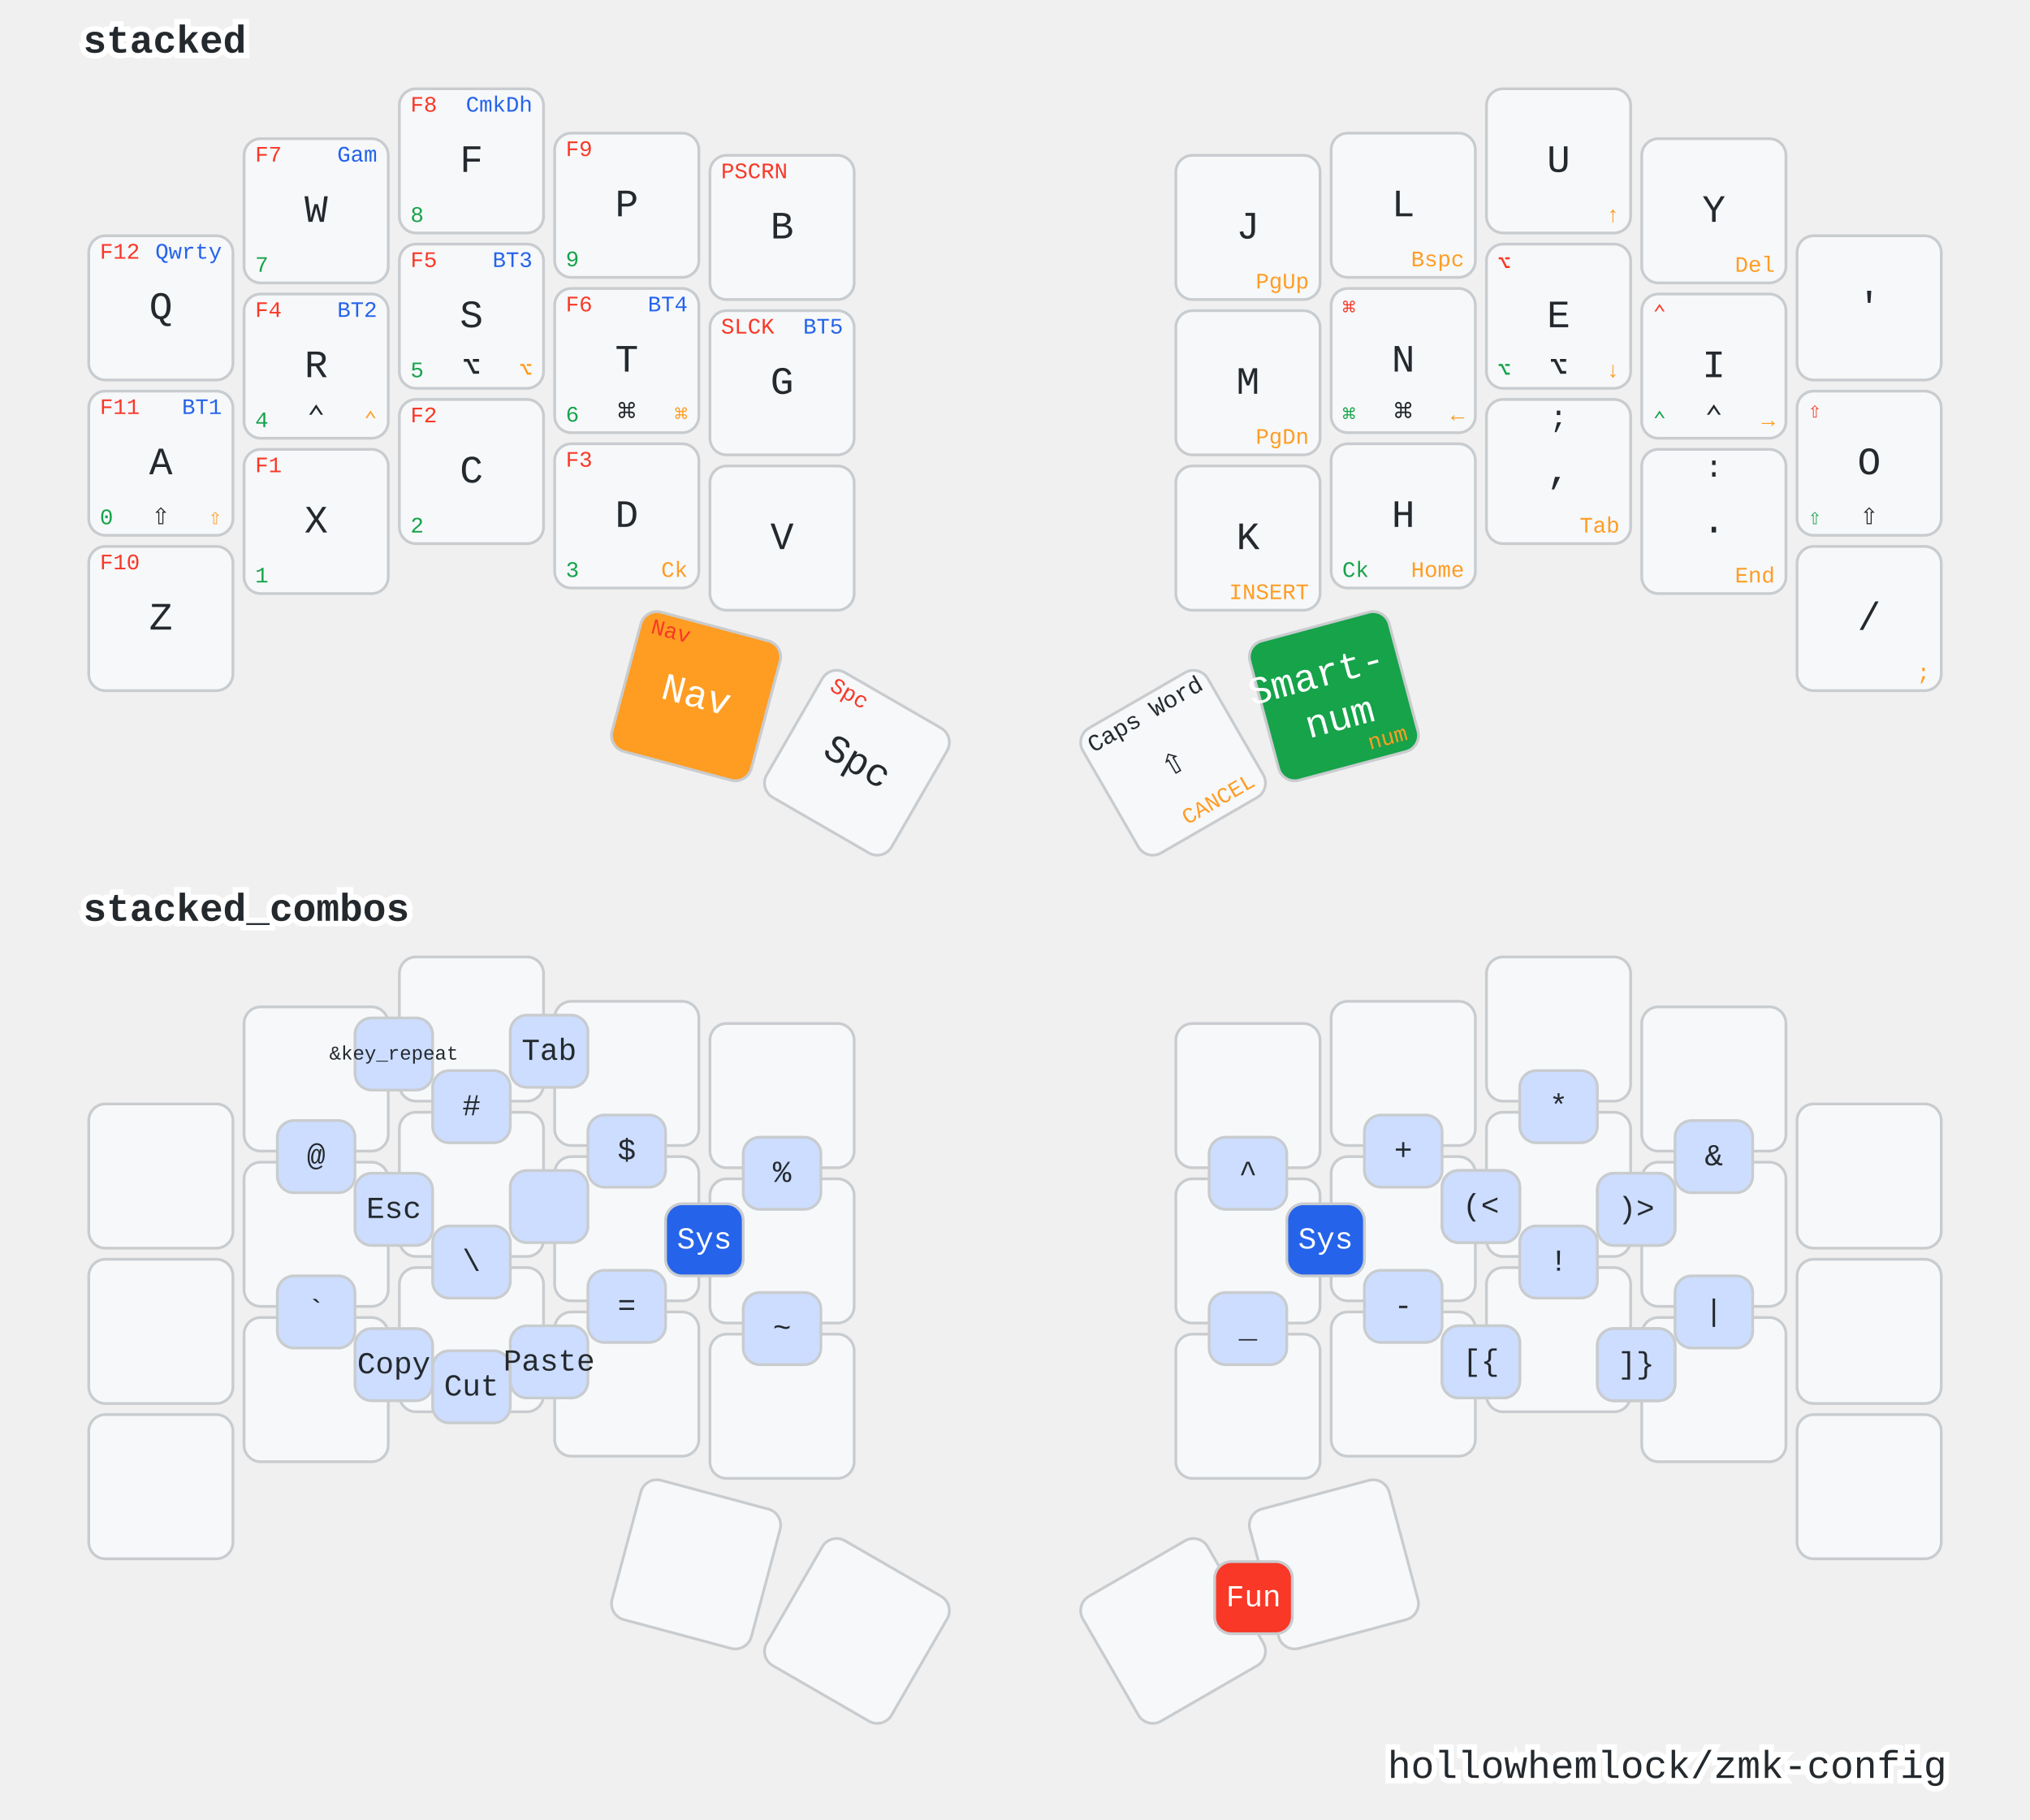
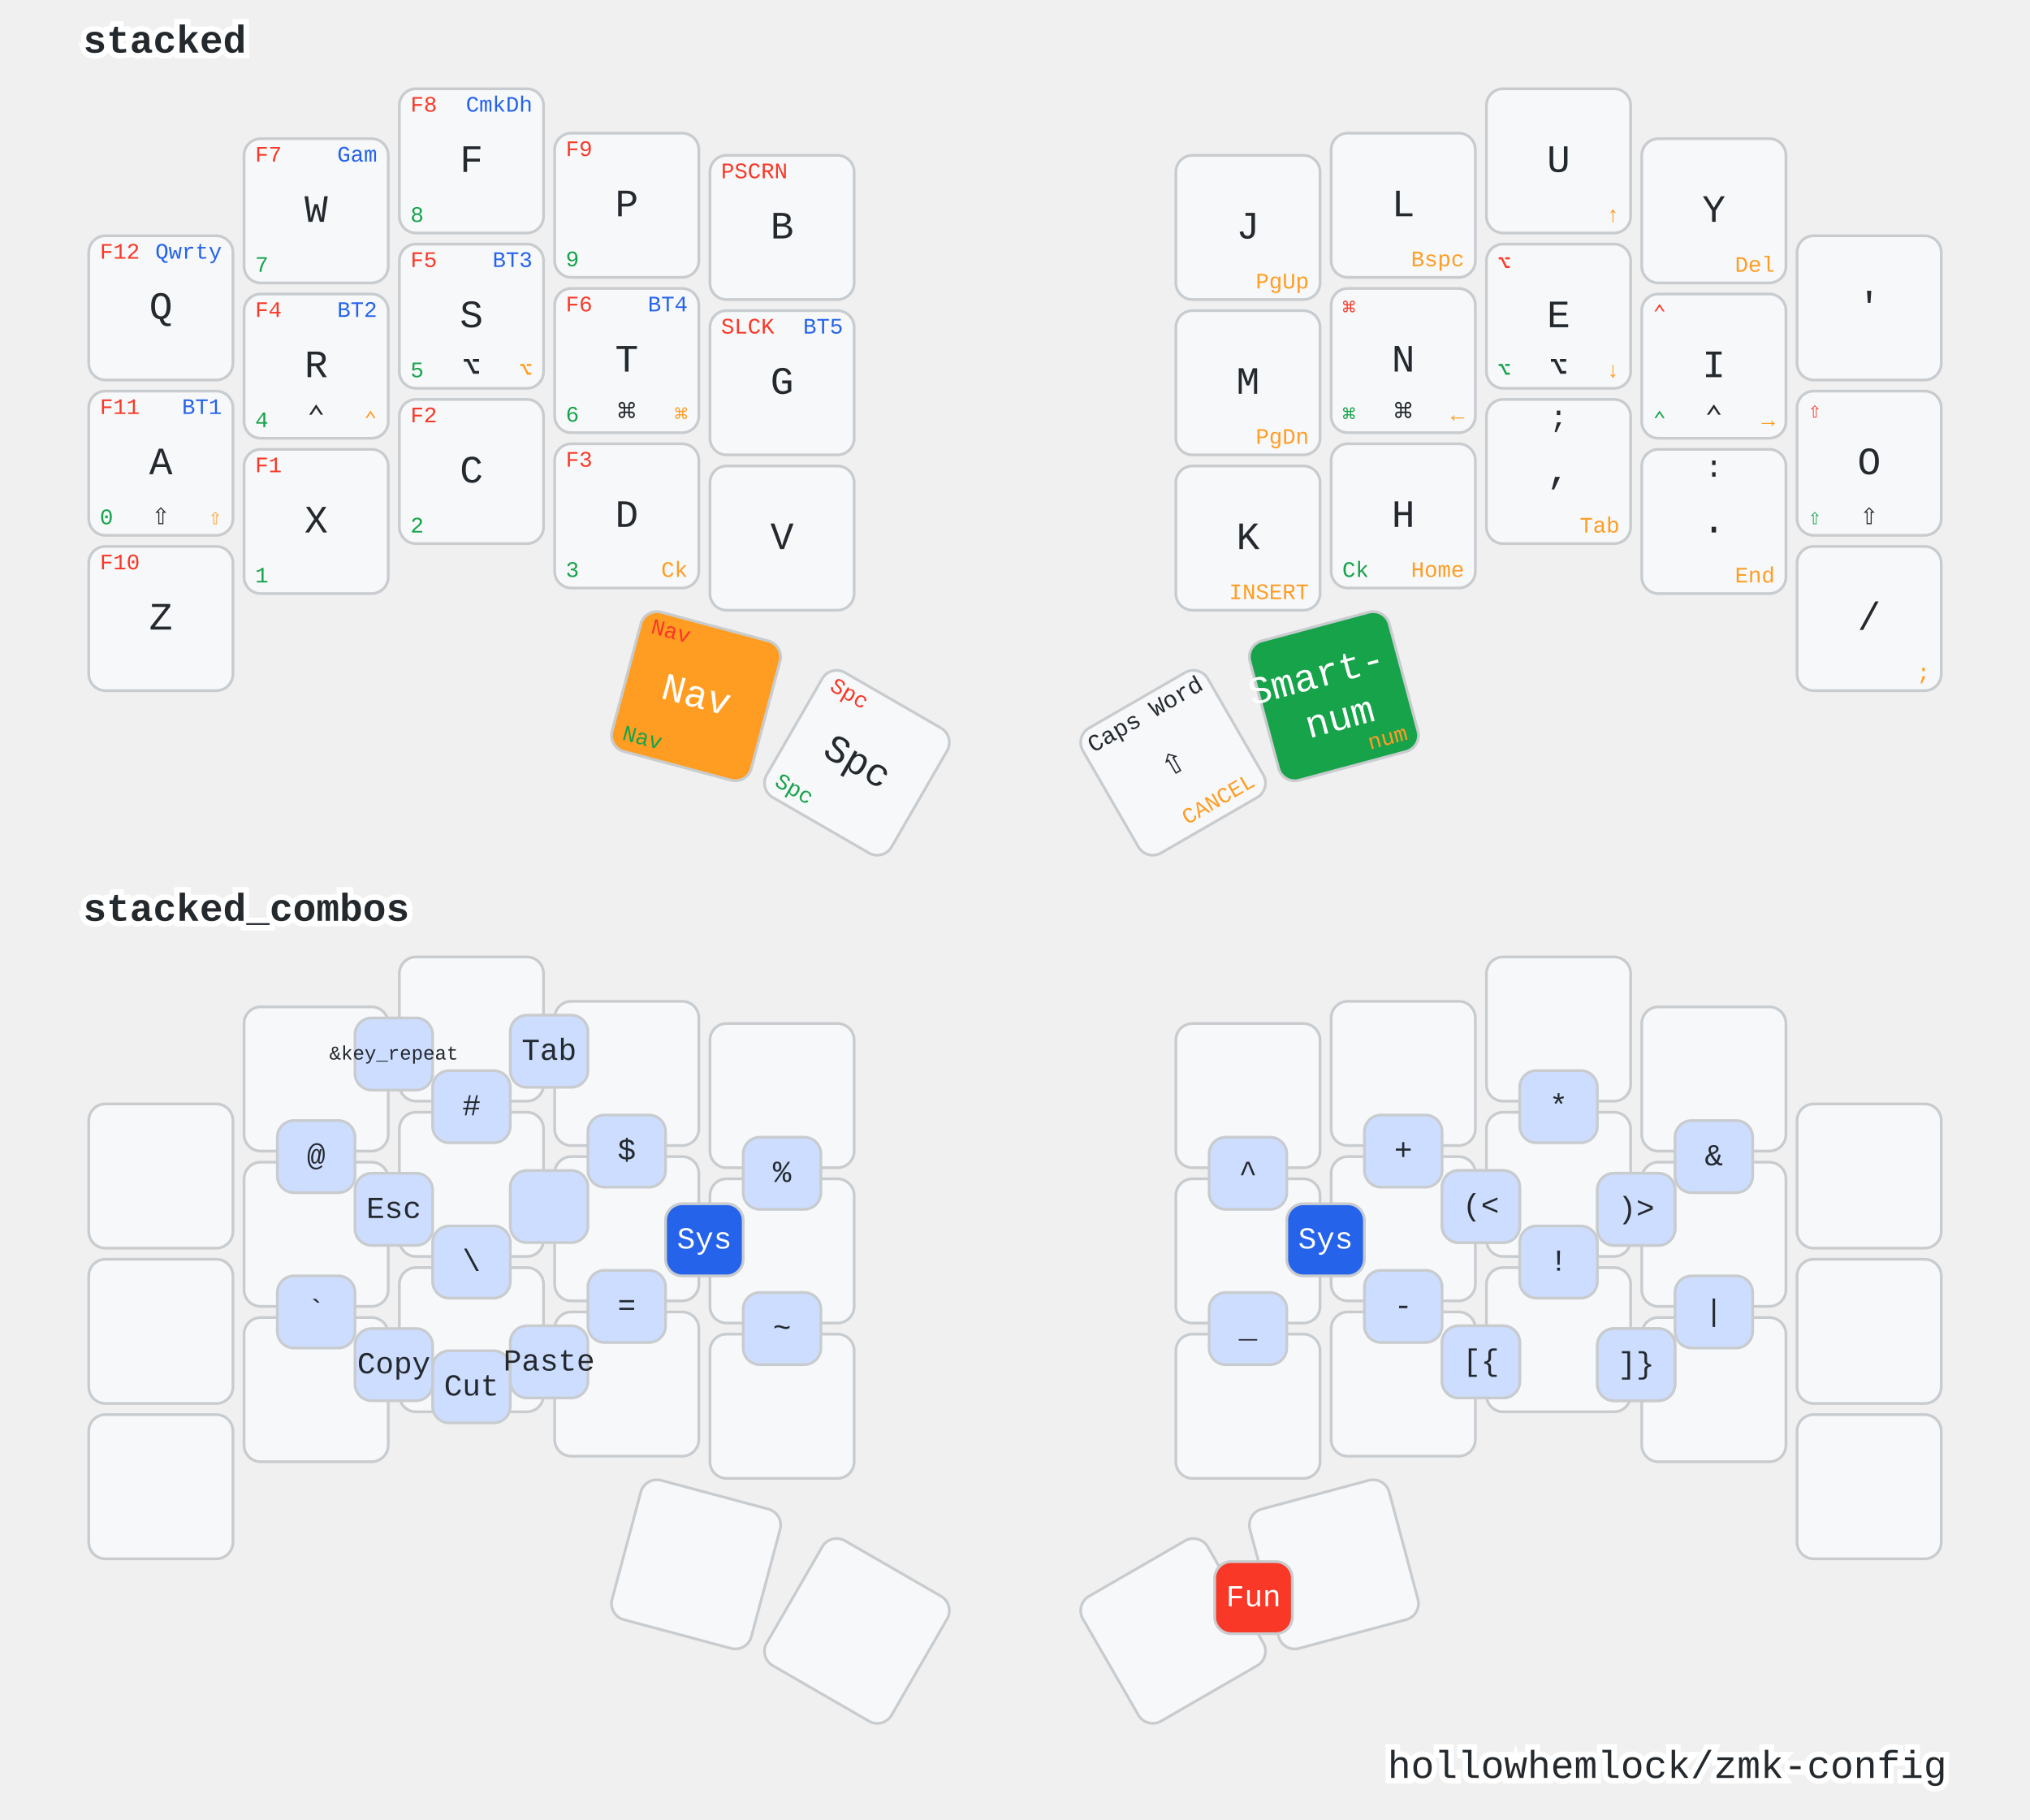
<svg xmlns="http://www.w3.org/2000/svg" xmlns:xlink="http://www.w3.org/1999/xlink" width="732" height="656" viewBox="0 0 732 656" class="keymap">
  <defs>/* start glyphs */
<svg id="mdi:bluetooth">
      <svg id="mdi-bluetooth" viewBox="0 0 24 24">
        <path d="M14.88,16.29L13,18.17V14.41M13,5.83L14.88,7.71L13,9.58M17.71,7.71L12,2H11V9.58L6.41,5L5,6.41L10.59,12L5,17.58L6.41,19L11,14.41V22H12L17.71,16.29L13.41,12L17.71,7.71Z" />
      </svg>
    </svg>
    <svg id="mdi:bluetooth-off">
      <svg id="mdi-bluetooth-off" viewBox="0 0 24 24">
        <path d="M13,5.83L14.88,7.71L13.28,9.31L14.69,10.72L17.71,7.7L12,2H11V7.03L13,9.03M5.41,4L4,5.41L10.59,12L5,17.59L6.41,19L11,14.41V22H12L16.29,17.71L18.59,20L20,18.59M13,18.17V14.41L14.88,16.29" />
      </svg>
    </svg>
    <svg id="mdi:keyboard-return">
      <svg id="mdi-keyboard-return" viewBox="0 0 24 24">
        <path d="M19,7V11H5.83L9.41,7.41L8,6L2,12L8,18L9.41,16.58L5.83,13H21V7H19Z" />
      </svg>
    </svg>
    <svg id="mdi:menu">
      <svg id="mdi-menu" viewBox="0 0 24 24">
        <path d="M3,6H21V8H3V6M3,11H21V13H3V11M3,16H21V18H3V16Z" />
      </svg>
    </svg>
    <svg id="mdi:pause">
      <svg id="mdi-pause" viewBox="0 0 24 24">
        <path d="M14,19H18V5H14M6,19H10V5H6V19Z" />
      </svg>
    </svg>
    <svg id="mdi:play-pause">
      <svg id="mdi-play-pause" viewBox="0 0 24 24">
        <path d="M3,5V19L11,12M13,19H16V5H13M18,5V19H21V5" />
      </svg>
    </svg>
    <svg id="mdi:progress-download">
      <svg id="mdi-progress-download" viewBox="0 0 24 24">
        <path d="M13,2.03C17.73,2.5 21.5,6.25 21.95,11C22.5,16.5 18.5,21.38 13,21.93V19.93C16.64,19.5 19.5,16.61 19.96,12.97C20.5,8.58 17.39,4.59 13,4.05V2.05L13,2.03M11,2.06V4.06C9.57,4.26 8.22,4.84 7.1,5.74L5.67,4.26C7.19,3 9.05,2.25 11,2.06M4.26,5.67L5.69,7.1C4.8,8.23 4.24,9.58 4.05,11H2.05C2.25,9.04 3,7.19 4.26,5.67M2.06,13H4.06C4.24,14.42 4.81,15.77 5.69,16.9L4.27,18.33C3.03,16.81 2.26,14.96 2.06,13M7.1,18.37C8.23,19.25 9.58,19.82 11,20V22C9.04,21.79 7.18,21 5.67,19.74L7.1,18.37M12,16.5L7.5,12H11V8H13V12H16.5L12,16.5Z" />
      </svg>
    </svg>
    <svg id="mdi:restart">
      <svg id="mdi-restart" viewBox="0 0 24 24">
        <path d="M12,4C14.1,4 16.1,4.8 17.6,6.3C20.7,9.4 20.7,14.5 17.6,17.6C15.8,19.5 13.3,20.2 10.9,19.9L11.4,17.9C13.1,18.1 14.9,17.5 16.2,16.2C18.5,13.9 18.5,10.1 16.2,7.7C15.1,6.6 13.5,6 12,6V10.6L7,5.6L12,0.6V4M6.3,17.6C3.7,15 3.3,11 5.1,7.9L6.6,9.4C5.5,11.6 5.9,14.4 7.8,16.2C8.3,16.7 8.9,17.1 9.6,17.4L9,19.4C8,19 7.1,18.4 6.3,17.6Z" />
      </svg>
    </svg>
    <svg id="mdi:skip-backward">
      <svg id="mdi-skip-backward" viewBox="0 0 24 24">
        <path d="M20,5V19L13,12M6,5V19H4V5M13,5V19L6,12" />
      </svg>
    </svg>
    <svg id="mdi:skip-forward">
      <svg id="mdi-skip-forward" viewBox="0 0 24 24">
        <path d="M4,5V19L11,12M18,5V19H20V5M11,5V19L18,12" />
      </svg>
    </svg>
    <svg id="mdi:usb">
      <svg id="mdi-usb" viewBox="0 0 24 24">
        <path d="M15,7V11H16V13H13V5H15L12,1L9,5H11V13H8V10.93C8.7,10.56 9.2,9.85 9.2,9C9.2,7.78 8.21,6.8 7,6.8C5.78,6.8 4.8,7.78 4.8,9C4.8,9.85 5.3,10.56 6,10.93V13A2,2 0 0,0 8,15H11V18.05C10.29,18.41 9.8,19.15 9.8,20A2.2,2.2 0 0,0 12,22.2A2.2,2.2 0 0,0 14.2,20C14.2,19.15 13.71,18.41 13,18.05V15H16A2,2 0 0,0 18,13V11H19V7H15Z" />
      </svg>
    </svg>
    <svg id="mdi:volume-high">
      <svg id="mdi-volume-high" viewBox="0 0 24 24">
        <path d="M14,3.23V5.29C16.89,6.15 19,8.83 19,12C19,15.17 16.89,17.84 14,18.7V20.77C18,19.86 21,16.28 21,12C21,7.72 18,4.14 14,3.23M16.5,12C16.5,10.23 15.5,8.71 14,7.97V16C15.5,15.29 16.5,13.76 16.5,12M3,9V15H7L12,20V4L7,9H3Z" />
      </svg>
    </svg>
    <svg id="mdi:volume-medium">
      <svg id="mdi-volume-medium" viewBox="0 0 24 24">
        <path d="M5,9V15H9L14,20V4L9,9M18.5,12C18.5,10.23 17.5,8.71 16,7.97V16C17.5,15.29 18.5,13.76 18.5,12Z" />
      </svg>
    </svg>
    <svg id="mdi:volume-off">
      <svg id="mdi-volume-off" viewBox="0 0 24 24">
        <path d="M12,4L9.91,6.09L12,8.18M4.27,3L3,4.27L7.73,9H3V15H7L12,20V13.27L16.25,17.53C15.58,18.04 14.83,18.46 14,18.7V20.77C15.38,20.45 16.63,19.82 17.68,18.96L19.73,21L21,19.73L12,10.73M19,12C19,12.94 18.8,13.82 18.46,14.64L19.97,16.15C20.62,14.91 21,13.5 21,12C21,7.72 18,4.14 14,3.23V5.29C16.89,6.15 19,8.83 19,12M16.5,12C16.5,10.23 15.5,8.71 14,7.97V10.18L16.45,12.63C16.5,12.43 16.5,12.21 16.5,12Z" />
      </svg>
    </svg>
  </defs>/* end glyphs */
<style>/* inherit to force styles through use tags */
svg path {
    fill: inherit;
}

/* font and background color specifications */
svg.keymap {
    font-family: SFMono-Regular,Consolas,Liberation Mono,Menlo,monospace;
    font-size: 14px;
    font-kerning: normal;
    text-rendering: optimizeLegibility;
    fill: #24292e;
}

/* default key styling */
rect.key {
    fill: #f6f8fa;
}

rect.key, rect.combo {
    stroke: #c9cccf;
    stroke-width: 1;
}

/* default key side styling, only used is draw_key_sides is set */
rect.side {
    filter: brightness(90%);
}

/* color accent for combo boxes */
rect.combo, rect.combo-separate {
    fill: #cdf;
}

/* color accent for held keys */
rect.held, rect.combo.held {
    fill: #fdd;
}

/* color accent for ghost (optional) keys */
rect.ghost, rect.combo.ghost {
    stroke-dasharray: 4, 4;
    stroke-width: 2;
}

text {
    text-anchor: middle;
    dominant-baseline: middle;
}

/* styling for layer labels */
text.label {
    font-weight: bold;
    text-anchor: start;
    stroke: white;
    stroke-width: 4;
    paint-order: stroke;
}

/* styling for optional footer */
text.footer {
    text-anchor: end;
    dominant-baseline: auto;
    stroke: white;
    stroke-width: 4;
    paint-order: stroke;
}

/* styling for combo tap, and key non-tap label text */
text.combo, text.hold, text.shifted, text.left, text.right, text.tl, text.tr, text.bl, text.br {
    font-size: 11px;
}

text.hold, text.bl, text.br {
    text-anchor: middle;
    dominant-baseline: auto;
}

text.shifted, text.tl, text.tr {
    text-anchor: middle;
    dominant-baseline: hanging;
}

text.left, text.tl, text.bl {
    text-anchor: start;
}

text.right, text.tr, text.br {
    text-anchor: end;
}

text.layer-activator {
    text-decoration: underline;
}

/* styling for hold/shifted label text in combo box */
text.combo.hold, text.combo.shifted, text.combo.left, text.combo.right {
    font-size: 8px;
}

/* lighter symbol for transparent keys */
text.trans {
    fill: #7b7e81;
}

/* styling for combo dendrons */
path.combo {
    stroke-width: 1;
    stroke: gray;
    fill: none;
}

/* Start Tabler Icons Cleanup */
/* cannot use height/width with glyphs */
.icon-tabler &gt; path {
    fill: inherit;
    stroke: inherit;
    stroke-width: 2;
}
/* hide tabler's default box */
.icon-tabler &gt; path[stroke="none"][fill="none"] {
    visibility: hidden;
}
/* End Tabler Icons Cleanup */

/* Base styles for merged diagrams */
.layer-MAIN_COMBOS rect.key { opacity: 0.7; }

/* Layer activator key colors */
.held-tl rect, .layer-tl rect { fill: #F93827; }
.held-tr rect, .layer-tr rect { fill: #2563EB; }
.held-bl rect, .layer-bl rect { fill: #16A34A; }
.held-br rect, .layer-br rect { fill: #FF9D23; }

/* Text on colored layer activator keys */
.held-tl text, .layer-tl text { fill: white; }
.held-tr text, .layer-tr text { fill: white; }
.held-bl text, .layer-bl text { fill: white; }
.held-br text, .layer-br text { fill: white; }

/* Corner legend text colors, sizing, and alignment */
/* text grows inward toward key center */
text.tl { fill: #F93827; font-size: 8px; text-anchor: start; dominant-baseline: hanging; }
text.tr { fill: #2563EB; font-size: 8px; text-anchor: end; dominant-baseline: hanging; }
text.bl { fill: #16A34A; font-size: 8px; text-anchor: start; dominant-baseline: auto; }
text.br { fill: #FF9D23; font-size: 8px; text-anchor: end; dominant-baseline: auto; }
</style>
  <g transform="translate(30, 0)" class="layer-stacked">
    <text x="0" y="15" class="label" id="stacked">stacked</text>
    <g transform="translate(0, 30)">
      <g transform="translate(28, 81)" class="key keypos-0">
        <rect rx="6" ry="6" x="-26" y="-26" width="52" height="52" class="key" />
        <text x="0" y="0" class="key tap">Q</text>
        <text x="-22" y="-22" class="key tl">F12</text>
        <text x="22" y="-22" class="key tr">Qwrty</text>
      </g>
      <g transform="translate(84, 46)" class="key keypos-1">
        <rect rx="6" ry="6" x="-26" y="-26" width="52" height="52" class="key" />
        <text x="0" y="0" class="key tap">W</text>
        <text x="-22" y="-22" class="key tl">F7</text>
        <text x="22" y="-22" class="key tr">Gam</text>
        <text x="-22" y="22" class="key bl">7</text>
      </g>
      <g transform="translate(140, 28)" class="key keypos-2">
        <rect rx="6" ry="6" x="-26" y="-26" width="52" height="52" class="key" />
        <text x="0" y="0" class="key tap">F</text>
        <text x="-22" y="-22" class="key tl">F8</text>
        <text x="22" y="-22" class="key tr">CmkDh</text>
        <text x="-22" y="22" class="key bl">8</text>
      </g>
      <g transform="translate(196, 44)" class="key keypos-3">
        <rect rx="6" ry="6" x="-26" y="-26" width="52" height="52" class="key" />
        <text x="0" y="0" class="key tap">P</text>
        <text x="-22" y="-22" class="key tl">F9</text>
        <use href="#mdi:bluetooth" xlink:href="#mdi:bluetooth" x="12" y="-22" height="10" width="10.0" class="key tr glyph mdi:bluetooth" />
        <text x="-22" y="22" class="key bl">9</text>
      </g>
      <g transform="translate(252, 52)" class="key keypos-4">
        <rect rx="6" ry="6" x="-26" y="-26" width="52" height="52" class="key" />
        <text x="0" y="0" class="key tap">B</text>
        <text x="-22" y="-22" class="key tl">PSCRN</text>
        <use href="#mdi:usb" xlink:href="#mdi:usb" x="12" y="-22" height="10" width="10.0" class="key tr glyph mdi:usb" />
      </g>
      <g transform="translate(420, 52)" class="key keypos-5">
        <rect rx="6" ry="6" x="-26" y="-26" width="52" height="52" class="key" />
        <text x="0" y="0" class="key tap">J</text>
        <text x="22" y="22" class="key br">PgUp</text>
      </g>
      <g transform="translate(476, 44)" class="key keypos-6">
        <rect rx="6" ry="6" x="-26" y="-26" width="52" height="52" class="key" />
        <text x="0" y="0" class="key tap">L</text>
        <text x="22" y="22" class="key br">Bspc</text>
      </g>
      <g transform="translate(532, 28)" class="key keypos-7">
        <rect rx="6" ry="6" x="-26" y="-26" width="52" height="52" class="key" />
        <text x="0" y="0" class="key tap">U</text>
        <text x="22" y="22" class="key br">↑</text>
      </g>
      <g transform="translate(588, 46)" class="key keypos-8">
        <rect rx="6" ry="6" x="-26" y="-26" width="52" height="52" class="key" />
        <text x="0" y="0" class="key tap">Y</text>
        <text x="22" y="22" class="key br">Del</text>
      </g>
      <g transform="translate(644, 81)" class="key keypos-9">
        <rect rx="6" ry="6" x="-26" y="-26" width="52" height="52" class="key" />
        <text x="0" y="0" class="key tap">'</text>
      </g>
      <g transform="translate(28, 137)" class="key mod keypos-10">
        <rect rx="6" ry="6" x="-26" y="-26" width="52" height="52" class="key mod" />
        <text x="0" y="0" class="key mod tap">A</text>
        <text x="0" y="22" class="key mod hold">⇧</text>
        <text x="-22" y="-22" class="key mod tl">F11</text>
        <text x="22" y="-22" class="key mod tr">BT1</text>
        <text x="-22" y="22" class="key mod bl">0</text>
        <text x="22" y="22" class="key mod br">⇧</text>
      </g>
      <g transform="translate(84, 102)" class="key mod keypos-11">
        <rect rx="6" ry="6" x="-26" y="-26" width="52" height="52" class="key mod" />
        <text x="0" y="0" class="key mod tap">R</text>
        <text x="0" y="22" class="key mod hold">⌃</text>
        <text x="-22" y="-22" class="key mod tl">F4</text>
        <text x="22" y="-22" class="key mod tr">BT2</text>
        <text x="-22" y="22" class="key mod bl">4</text>
        <text x="22" y="22" class="key mod br">⌃</text>
      </g>
      <g transform="translate(140, 84)" class="key mod keypos-12">
        <rect rx="6" ry="6" x="-26" y="-26" width="52" height="52" class="key mod" />
        <text x="0" y="0" class="key mod tap">S</text>
        <text x="0" y="22" class="key mod hold">⌥</text>
        <text x="-22" y="-22" class="key mod tl">F5</text>
        <text x="22" y="-22" class="key mod tr">BT3</text>
        <text x="-22" y="22" class="key mod bl">5</text>
        <text x="22" y="22" class="key mod br">⌥</text>
      </g>
      <g transform="translate(196, 100)" class="key mod keypos-13">
        <rect rx="6" ry="6" x="-26" y="-26" width="52" height="52" class="key mod" />
        <text x="0" y="0" class="key mod tap">T</text>
        <text x="0" y="22" class="key mod hold">⌘</text>
        <text x="-22" y="-22" class="key mod tl">F6</text>
        <text x="22" y="-22" class="key mod tr">BT4</text>
        <text x="-22" y="22" class="key mod bl">6</text>
        <text x="22" y="22" class="key mod br">⌘</text>
      </g>
      <g transform="translate(252, 108)" class="key keypos-14">
        <rect rx="6" ry="6" x="-26" y="-26" width="52" height="52" class="key" />
        <text x="0" y="0" class="key tap">G</text>
        <text x="-22" y="-22" class="key tl">SLCK</text>
        <text x="22" y="-22" class="key tr">BT5</text>
      </g>
      <g transform="translate(420, 108)" class="key keypos-15">
        <rect rx="6" ry="6" x="-26" y="-26" width="52" height="52" class="key" />
        <text x="0" y="0" class="key tap">M</text>
        <use href="#mdi:play-pause" xlink:href="#mdi:play-pause" x="-22" y="-22" height="10" width="10.0" class="key tl glyph mdi:play-pause" />
        <text x="22" y="22" class="key br">PgDn</text>
      </g>
      <g transform="translate(476, 100)" class="key mod keypos-16">
        <rect rx="6" ry="6" x="-26" y="-26" width="52" height="52" class="key mod" />
        <text x="0" y="0" class="key mod tap">N</text>
        <text x="0" y="22" class="key mod hold">⌘</text>
        <text x="-22" y="-22" class="key mod tl">⌘</text>
        <text x="-22" y="22" class="key mod bl">⌘</text>
        <text x="22" y="22" class="key mod br">←</text>
      </g>
      <g transform="translate(532, 84)" class="key mod keypos-17">
        <rect rx="6" ry="6" x="-26" y="-26" width="52" height="52" class="key mod" />
        <text x="0" y="0" class="key mod tap">E</text>
        <text x="0" y="22" class="key mod hold">⌥</text>
        <text x="-22" y="-22" class="key mod tl">⌥</text>
        <text x="-22" y="22" class="key mod bl">⌥</text>
        <text x="22" y="22" class="key mod br">↓</text>
      </g>
      <g transform="translate(588, 102)" class="key mod keypos-18">
        <rect rx="6" ry="6" x="-26" y="-26" width="52" height="52" class="key mod" />
        <text x="0" y="0" class="key mod tap">I</text>
        <text x="0" y="22" class="key mod hold">⌃</text>
        <text x="-22" y="-22" class="key mod tl">⌃</text>
        <text x="-22" y="22" class="key mod bl">⌃</text>
        <text x="22" y="22" class="key mod br">→</text>
      </g>
      <g transform="translate(644, 137)" class="key mod keypos-19">
        <rect rx="6" ry="6" x="-26" y="-26" width="52" height="52" class="key mod" />
        <text x="0" y="0" class="key mod tap">O</text>
        <text x="0" y="22" class="key mod hold">⇧</text>
        <text x="-22" y="-22" class="key mod tl">⇧</text>
        <text x="-22" y="22" class="key mod bl">⇧</text>
        <use href="#mdi:keyboard-return" xlink:href="#mdi:keyboard-return" x="12" y="12" height="10" width="10.0" class="key mod br glyph mdi:keyboard-return" />
      </g>
      <g transform="translate(28, 193)" class="key keypos-20">
        <rect rx="6" ry="6" x="-26" y="-26" width="52" height="52" class="key" />
        <text x="0" y="0" class="key tap">Z</text>
        <text x="-22" y="-22" class="key tl">F10</text>
        <use href="#mdi:bluetooth-off" xlink:href="#mdi:bluetooth-off" x="12" y="-22" height="10" width="10.0" class="key tr glyph mdi:bluetooth-off" />
      </g>
      <g transform="translate(84, 158)" class="key keypos-21">
        <rect rx="6" ry="6" x="-26" y="-26" width="52" height="52" class="key" />
        <text x="0" y="0" class="key tap">X</text>
        <text x="-22" y="-22" class="key tl">F1</text>
        <text x="-22" y="22" class="key bl">1</text>
      </g>
      <g transform="translate(140, 140)" class="key keypos-22">
        <rect rx="6" ry="6" x="-26" y="-26" width="52" height="52" class="key" />
        <text x="0" y="0" class="key tap">C</text>
        <text x="-22" y="-22" class="key tl">F2</text>
        <text x="-22" y="22" class="key bl">2</text>
      </g>
      <g transform="translate(196, 156)" class="key keypos-23">
        <rect rx="6" ry="6" x="-26" y="-26" width="52" height="52" class="key" />
        <text x="0" y="0" class="key tap">D</text>
        <text x="-22" y="-22" class="key tl">F3</text>
        <use href="#mdi:restart" xlink:href="#mdi:restart" x="12" y="-22" height="10" width="10.0" class="key tr glyph mdi:restart" />
        <text x="-22" y="22" class="key bl">3</text>
        <text x="22" y="22" class="key br">Ck</text>
      </g>
      <g transform="translate(252, 164)" class="key keypos-24">
        <rect rx="6" ry="6" x="-26" y="-26" width="52" height="52" class="key" />
        <text x="0" y="0" class="key tap">V</text>
        <use href="#mdi:pause" xlink:href="#mdi:pause" x="-22" y="-22" height="10" width="10.0" class="key tl glyph mdi:pause" />
        <use href="#mdi:progress-download" xlink:href="#mdi:progress-download" x="12" y="-22" height="10" width="10.0" class="key tr glyph mdi:progress-download" />
      </g>
      <g transform="translate(420, 164)" class="key keypos-25">
        <rect rx="6" ry="6" x="-26" y="-26" width="52" height="52" class="key" />
        <text x="0" y="0" class="key tap">K</text>
        <use href="#mdi:skip-backward" xlink:href="#mdi:skip-backward" x="-22" y="-22" height="10" width="10.0" class="key tl glyph mdi:skip-backward" />
        <text x="22" y="22" class="key br">INSERT</text>
      </g>
      <g transform="translate(476, 156)" class="key keypos-26">
        <rect rx="6" ry="6" x="-26" y="-26" width="52" height="52" class="key" />
        <text x="0" y="0" class="key tap">H</text>
        <use href="#mdi:skip-forward" xlink:href="#mdi:skip-forward" x="-22" y="-22" height="10" width="10.0" class="key tl glyph mdi:skip-forward" />
        <text x="-22" y="22" class="key bl">Ck</text>
        <text x="22" y="22" class="key br">Home</text>
      </g>
      <g transform="translate(532, 140)" class="key keypos-27">
        <rect rx="6" ry="6" x="-26" y="-26" width="52" height="52" class="key" />
        <text x="0" y="0" class="key tap">,</text>
        <text x="0" y="-22" class="key shifted">;</text>
        <use href="#mdi:volume-off" xlink:href="#mdi:volume-off" x="-22" y="-22" height="10" width="10.0" class="key tl glyph mdi:volume-off" />
        <use href="#mdi:menu" xlink:href="#mdi:menu" x="-22" y="12" height="10" width="10.0" class="key bl glyph mdi:menu" />
        <text x="22" y="22" class="key br">Tab</text>
      </g>
      <g transform="translate(588, 158)" class="key keypos-28">
        <rect rx="6" ry="6" x="-26" y="-26" width="52" height="52" class="key" />
        <text x="0" y="0" class="key tap">.</text>
        <text x="0" y="-22" class="key shifted">:</text>
        <use href="#mdi:volume-medium" xlink:href="#mdi:volume-medium" x="-22" y="-22" height="10" width="10.0" class="key tl glyph mdi:volume-medium" />
        <text x="22" y="22" class="key br">End</text>
      </g>
      <g transform="translate(644, 193)" class="key keypos-29">
        <rect rx="6" ry="6" x="-26" y="-26" width="52" height="52" class="key" />
        <text x="0" y="0" class="key tap">/</text>
        <use href="#mdi:volume-high" xlink:href="#mdi:volume-high" x="-22" y="-22" height="10" width="10.0" class="key tl glyph mdi:volume-high" />
        <text x="22" y="22" class="key br">;</text>
      </g>
      <g transform="translate(221, 221) rotate(15.0)" class="key layer-br keypos-30">
        <rect rx="6" ry="6" x="-26" y="-26" width="52" height="52" class="key layer-br" />
        <text x="0" y="0" class="key layer-br tap">Nav</text>
        <text x="-22" y="-22" class="key layer-br tl">Nav</text>
+         <text x="-22" y="22" class="key layer-br bl">Nav</text>
      </g>
      <g transform="translate(279, 245) rotate(30.0)" class="key keypos-31">
        <rect rx="6" ry="6" x="-26" y="-26" width="52" height="52" class="key" />
        <text x="0" y="0" class="key tap">Spc</text>
        <text x="-22" y="-22" class="key tl">Spc</text>
+         <text x="-22" y="22" class="key bl">Spc</text>
      </g>
      <g transform="translate(393, 245) rotate(-30.0)" class="key keypos-32">
        <rect rx="6" ry="6" x="-26" y="-26" width="52" height="52" class="key" />
        <text x="0" y="0" class="key tap">⇧</text>
        <text x="0" y="-22" class="key shifted">
          <tspan style="font-size: 78%">Caps Word</tspan>
        </text>
        <text x="22" y="22" class="key br">CANCEL</text>
      </g>
      <g transform="translate(451, 221) rotate(-15.0)" class="key layer-bl keypos-33">
        <rect rx="6" ry="6" x="-26" y="-26" width="52" height="52" class="key layer-bl" />
        <text x="0" y="0" class="key layer-bl tap">
          <tspan x="0" dy="-0.6em">Smart-</tspan>
          <tspan x="0" dy="1.2em">num</tspan>
        </text>
        <text x="22" y="22" class="key layer-bl br">num</text>
      </g>
    </g>
  </g>
  <g transform="translate(30, 313)" class="layer-stacked_combos">
    <text x="0" y="15" class="label" id="stacked_combos">stacked_combos</text>
    <g transform="translate(0, 30)">
      <g transform="translate(28, 81)" class="key keypos-0">
        <rect rx="6" ry="6" x="-26" y="-26" width="52" height="52" class="key" />
      </g>
      <g transform="translate(84, 46)" class="key keypos-1">
        <rect rx="6" ry="6" x="-26" y="-26" width="52" height="52" class="key" />
      </g>
      <g transform="translate(140, 28)" class="key keypos-2">
        <rect rx="6" ry="6" x="-26" y="-26" width="52" height="52" class="key" />
      </g>
      <g transform="translate(196, 44)" class="key keypos-3">
        <rect rx="6" ry="6" x="-26" y="-26" width="52" height="52" class="key" />
      </g>
      <g transform="translate(252, 52)" class="key keypos-4">
        <rect rx="6" ry="6" x="-26" y="-26" width="52" height="52" class="key" />
      </g>
      <g transform="translate(420, 52)" class="key keypos-5">
        <rect rx="6" ry="6" x="-26" y="-26" width="52" height="52" class="key" />
      </g>
      <g transform="translate(476, 44)" class="key keypos-6">
        <rect rx="6" ry="6" x="-26" y="-26" width="52" height="52" class="key" />
      </g>
      <g transform="translate(532, 28)" class="key keypos-7">
        <rect rx="6" ry="6" x="-26" y="-26" width="52" height="52" class="key" />
      </g>
      <g transform="translate(588, 46)" class="key keypos-8">
        <rect rx="6" ry="6" x="-26" y="-26" width="52" height="52" class="key" />
      </g>
      <g transform="translate(644, 81)" class="key keypos-9">
        <rect rx="6" ry="6" x="-26" y="-26" width="52" height="52" class="key" />
      </g>
      <g transform="translate(28, 137)" class="key keypos-10">
        <rect rx="6" ry="6" x="-26" y="-26" width="52" height="52" class="key" />
      </g>
      <g transform="translate(84, 102)" class="key keypos-11">
        <rect rx="6" ry="6" x="-26" y="-26" width="52" height="52" class="key" />
      </g>
      <g transform="translate(140, 84)" class="key keypos-12">
        <rect rx="6" ry="6" x="-26" y="-26" width="52" height="52" class="key" />
      </g>
      <g transform="translate(196, 100)" class="key keypos-13">
        <rect rx="6" ry="6" x="-26" y="-26" width="52" height="52" class="key" />
      </g>
      <g transform="translate(252, 108)" class="key keypos-14">
        <rect rx="6" ry="6" x="-26" y="-26" width="52" height="52" class="key" />
      </g>
      <g transform="translate(420, 108)" class="key keypos-15">
        <rect rx="6" ry="6" x="-26" y="-26" width="52" height="52" class="key" />
      </g>
      <g transform="translate(476, 100)" class="key keypos-16">
        <rect rx="6" ry="6" x="-26" y="-26" width="52" height="52" class="key" />
      </g>
      <g transform="translate(532, 84)" class="key keypos-17">
        <rect rx="6" ry="6" x="-26" y="-26" width="52" height="52" class="key" />
      </g>
      <g transform="translate(588, 102)" class="key keypos-18">
        <rect rx="6" ry="6" x="-26" y="-26" width="52" height="52" class="key" />
      </g>
      <g transform="translate(644, 137)" class="key keypos-19">
        <rect rx="6" ry="6" x="-26" y="-26" width="52" height="52" class="key" />
      </g>
      <g transform="translate(28, 193)" class="key keypos-20">
        <rect rx="6" ry="6" x="-26" y="-26" width="52" height="52" class="key" />
      </g>
      <g transform="translate(84, 158)" class="key keypos-21">
        <rect rx="6" ry="6" x="-26" y="-26" width="52" height="52" class="key" />
      </g>
      <g transform="translate(140, 140)" class="key keypos-22">
        <rect rx="6" ry="6" x="-26" y="-26" width="52" height="52" class="key" />
      </g>
      <g transform="translate(196, 156)" class="key keypos-23">
        <rect rx="6" ry="6" x="-26" y="-26" width="52" height="52" class="key" />
      </g>
      <g transform="translate(252, 164)" class="key keypos-24">
        <rect rx="6" ry="6" x="-26" y="-26" width="52" height="52" class="key" />
      </g>
      <g transform="translate(420, 164)" class="key keypos-25">
        <rect rx="6" ry="6" x="-26" y="-26" width="52" height="52" class="key" />
      </g>
      <g transform="translate(476, 156)" class="key keypos-26">
        <rect rx="6" ry="6" x="-26" y="-26" width="52" height="52" class="key" />
      </g>
      <g transform="translate(532, 140)" class="key keypos-27">
        <rect rx="6" ry="6" x="-26" y="-26" width="52" height="52" class="key" />
      </g>
      <g transform="translate(588, 158)" class="key keypos-28">
        <rect rx="6" ry="6" x="-26" y="-26" width="52" height="52" class="key" />
      </g>
      <g transform="translate(644, 193)" class="key keypos-29">
        <rect rx="6" ry="6" x="-26" y="-26" width="52" height="52" class="key" />
      </g>
      <g transform="translate(221, 221) rotate(15.0)" class="key keypos-30">
        <rect rx="6" ry="6" x="-26" y="-26" width="52" height="52" class="key" />
      </g>
      <g transform="translate(279, 245) rotate(30.0)" class="key keypos-31">
        <rect rx="6" ry="6" x="-26" y="-26" width="52" height="52" class="key" />
      </g>
      <g transform="translate(393, 245) rotate(-30.0)" class="key keypos-32">
        <rect rx="6" ry="6" x="-26" y="-26" width="52" height="52" class="key" />
      </g>
      <g transform="translate(451, 221) rotate(-15.0)" class="key keypos-33">
        <rect rx="6" ry="6" x="-26" y="-26" width="52" height="52" class="key" />
      </g>
      <g class="combo layer-tr combopos-0">
        <rect rx="6" ry="6" x="210" y="91" width="28" height="26" class="combo layer-tr" />
        <text x="224" y="104" class="combo layer-tr tap">Sys</text>
      </g>
      <g class="combo layer-tr combopos-1">
        <rect rx="6" ry="6" x="434" y="91" width="28" height="26" class="combo layer-tr" />
        <text x="448" y="104" class="combo layer-tr tap">Sys</text>
      </g>
      <g class="combo combopos-2">
        <rect rx="6" ry="6" x="98" y="24" width="28" height="26" class="combo" />
        <text x="112" y="37" class="combo tap">
          <tspan style="font-size: 64%">&amp;key_repeat</tspan>
        </text>
      </g>
      <g class="combo combopos-3">
        <rect rx="6" ry="6" x="154" y="23" width="28" height="26" class="combo" />
        <text x="168" y="36" class="combo tap">Tab</text>
      </g>
      <g class="combo combopos-4">
        <rect rx="6" ry="6" x="98" y="80" width="28" height="26" class="combo" />
        <text x="112" y="93" class="combo tap">Esc</text>
      </g>
      <g class="combo combopos-5">
        <rect rx="6" ry="6" x="154" y="79" width="28" height="26" class="combo" />
        <use href="#mdi:keyboard-return" xlink:href="#mdi:keyboard-return" x="161" y="85" height="14" width="14.0" class="combo tap glyph mdi:keyboard-return" />
      </g>
      <g class="combo combopos-6">
        <path d="M140,157 l-37,1" class="combo" />
        <path d="M140,157 l37,-1" class="combo" />
        <rect rx="6" ry="6" x="126" y="144" width="28" height="26" class="combo" />
        <text x="140" y="157" class="combo tap">Cut</text>
      </g>
      <g class="combo combopos-7">
        <rect rx="6" ry="6" x="98" y="136" width="28" height="26" class="combo" />
        <text x="112" y="149" class="combo tap">Copy</text>
      </g>
      <g class="combo combopos-8">
        <rect rx="6" ry="6" x="154" y="135" width="28" height="26" class="combo" />
        <text x="168" y="148" class="combo tap">Paste</text>
      </g>
      <g class="combo combopos-9">
        <rect rx="6" ry="6" x="490" y="79" width="28" height="26" class="combo" />
      </g>
      <g class="combo combopos-10">
        <rect rx="6" ry="6" x="546" y="80" width="28" height="26" class="combo" />
      </g>
      <g class="combo combopos-11">
        <rect rx="6" ry="6" x="490" y="79" width="28" height="26" class="combo" />
        <text x="504" y="92" class="combo tap">(&lt;</text>
      </g>
      <g class="combo combopos-12">
        <rect rx="6" ry="6" x="546" y="80" width="28" height="26" class="combo" />
        <text x="560" y="93" class="combo tap">)&gt;</text>
      </g>
      <g class="combo combopos-13">
        <rect rx="6" ry="6" x="490" y="135" width="28" height="26" class="combo" />
        <text x="504" y="148" class="combo tap">[</text>
      </g>
      <g class="combo combopos-14">
        <rect rx="6" ry="6" x="546" y="136" width="28" height="26" class="combo" />
        <text x="560" y="149" class="combo tap">]</text>
      </g>
      <g class="combo combopos-15">
        <rect rx="6" ry="6" x="490" y="135" width="28" height="26" class="combo" />
        <text x="504" y="148" class="combo tap">[{</text>
      </g>
      <g class="combo combopos-16">
        <rect rx="6" ry="6" x="546" y="136" width="28" height="26" class="combo" />
        <text x="560" y="149" class="combo tap">]}</text>
      </g>
      <g class="combo layer-tl combopos-17">
        <rect rx="6" ry="6" x="408" y="220" width="28" height="26" class="combo layer-tl" />
        <text x="422" y="233" class="combo layer-tl tap">Fun</text>
      </g>
      <g class="combo combopos-18">
        <rect rx="6" ry="6" x="70" y="61" width="28" height="26" class="combo" />
        <text x="84" y="74" class="combo tap">@</text>
      </g>
      <g class="combo combopos-19">
        <rect rx="6" ry="6" x="126" y="43" width="28" height="26" class="combo" />
        <text x="140" y="56" class="combo tap">#</text>
      </g>
      <g class="combo combopos-20">
        <rect rx="6" ry="6" x="182" y="59" width="28" height="26" class="combo" />
        <text x="196" y="72" class="combo tap">$</text>
      </g>
      <g class="combo combopos-21">
        <rect rx="6" ry="6" x="238" y="67" width="28" height="26" class="combo" />
        <text x="252" y="80" class="combo tap">%</text>
      </g>
      <g class="combo combopos-22">
        <rect rx="6" ry="6" x="406" y="67" width="28" height="26" class="combo" />
        <text x="420" y="80" class="combo tap">^</text>
      </g>
      <g class="combo combopos-23">
        <rect rx="6" ry="6" x="462" y="59" width="28" height="26" class="combo" />
        <text x="476" y="72" class="combo tap">+</text>
      </g>
      <g class="combo combopos-24">
        <rect rx="6" ry="6" x="518" y="43" width="28" height="26" class="combo" />
        <text x="532" y="56" class="combo tap">*</text>
      </g>
      <g class="combo combopos-25">
        <rect rx="6" ry="6" x="574" y="61" width="28" height="26" class="combo" />
        <text x="588" y="74" class="combo tap">&amp;</text>
      </g>
      <g class="combo combopos-26">
        <rect rx="6" ry="6" x="70" y="117" width="28" height="26" class="combo" />
        <text x="84" y="130" class="combo tap">`</text>
      </g>
      <g class="combo combopos-27">
        <rect rx="6" ry="6" x="126" y="99" width="28" height="26" class="combo" />
        <text x="140" y="112" class="combo tap">\</text>
      </g>
      <g class="combo combopos-28">
        <rect rx="6" ry="6" x="182" y="115" width="28" height="26" class="combo" />
        <text x="196" y="128" class="combo tap">=</text>
      </g>
      <g class="combo combopos-29">
        <rect rx="6" ry="6" x="238" y="123" width="28" height="26" class="combo" />
        <text x="252" y="136" class="combo tap">~</text>
      </g>
      <g class="combo combopos-30">
        <rect rx="6" ry="6" x="406" y="123" width="28" height="26" class="combo" />
        <text x="420" y="136" class="combo tap">_</text>
      </g>
      <g class="combo combopos-31">
        <rect rx="6" ry="6" x="462" y="115" width="28" height="26" class="combo" />
        <text x="476" y="128" class="combo tap">-</text>
      </g>
      <g class="combo combopos-32">
        <rect rx="6" ry="6" x="518" y="99" width="28" height="26" class="combo" />
        <text x="532" y="112" class="combo tap">!</text>
      </g>
      <g class="combo combopos-33">
        <rect rx="6" ry="6" x="574" y="117" width="28" height="26" class="combo" />
        <text x="588" y="130" class="combo tap">|</text>
      </g>
    </g>
  </g>
  <text x="702.0" y="641.0" class="footer">hollowhemlock/zmk-config</text>
</svg>
